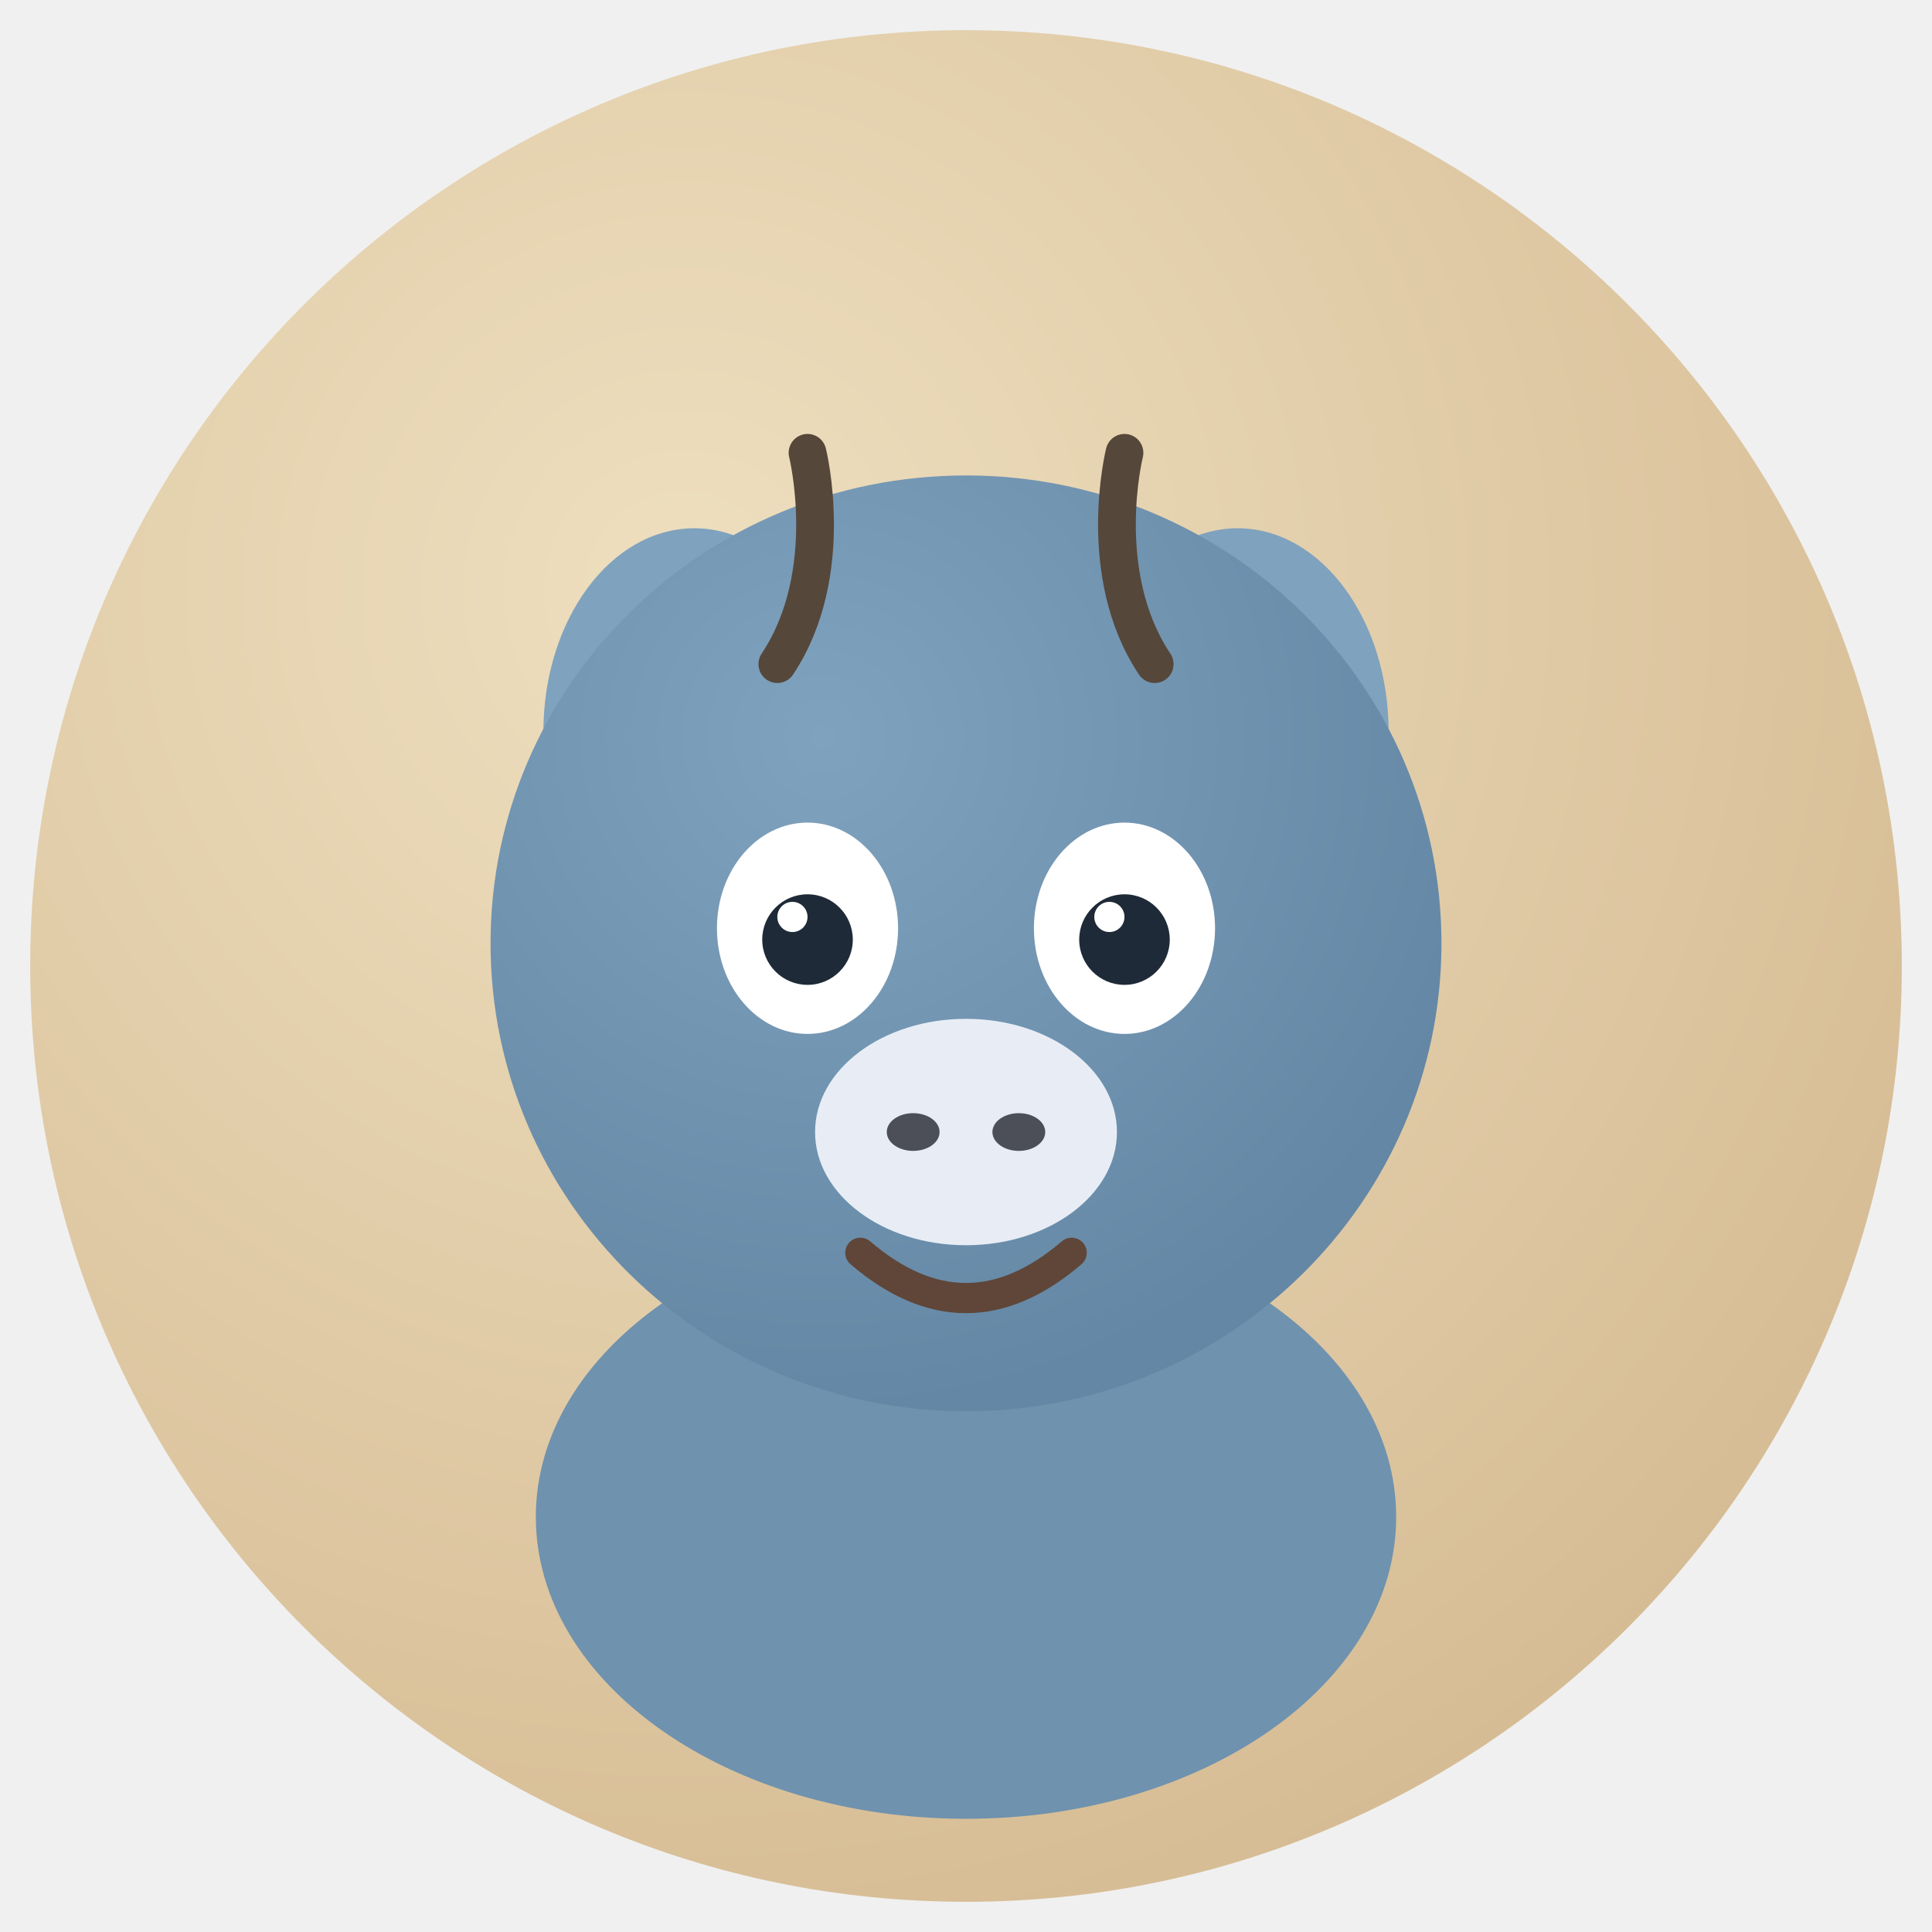
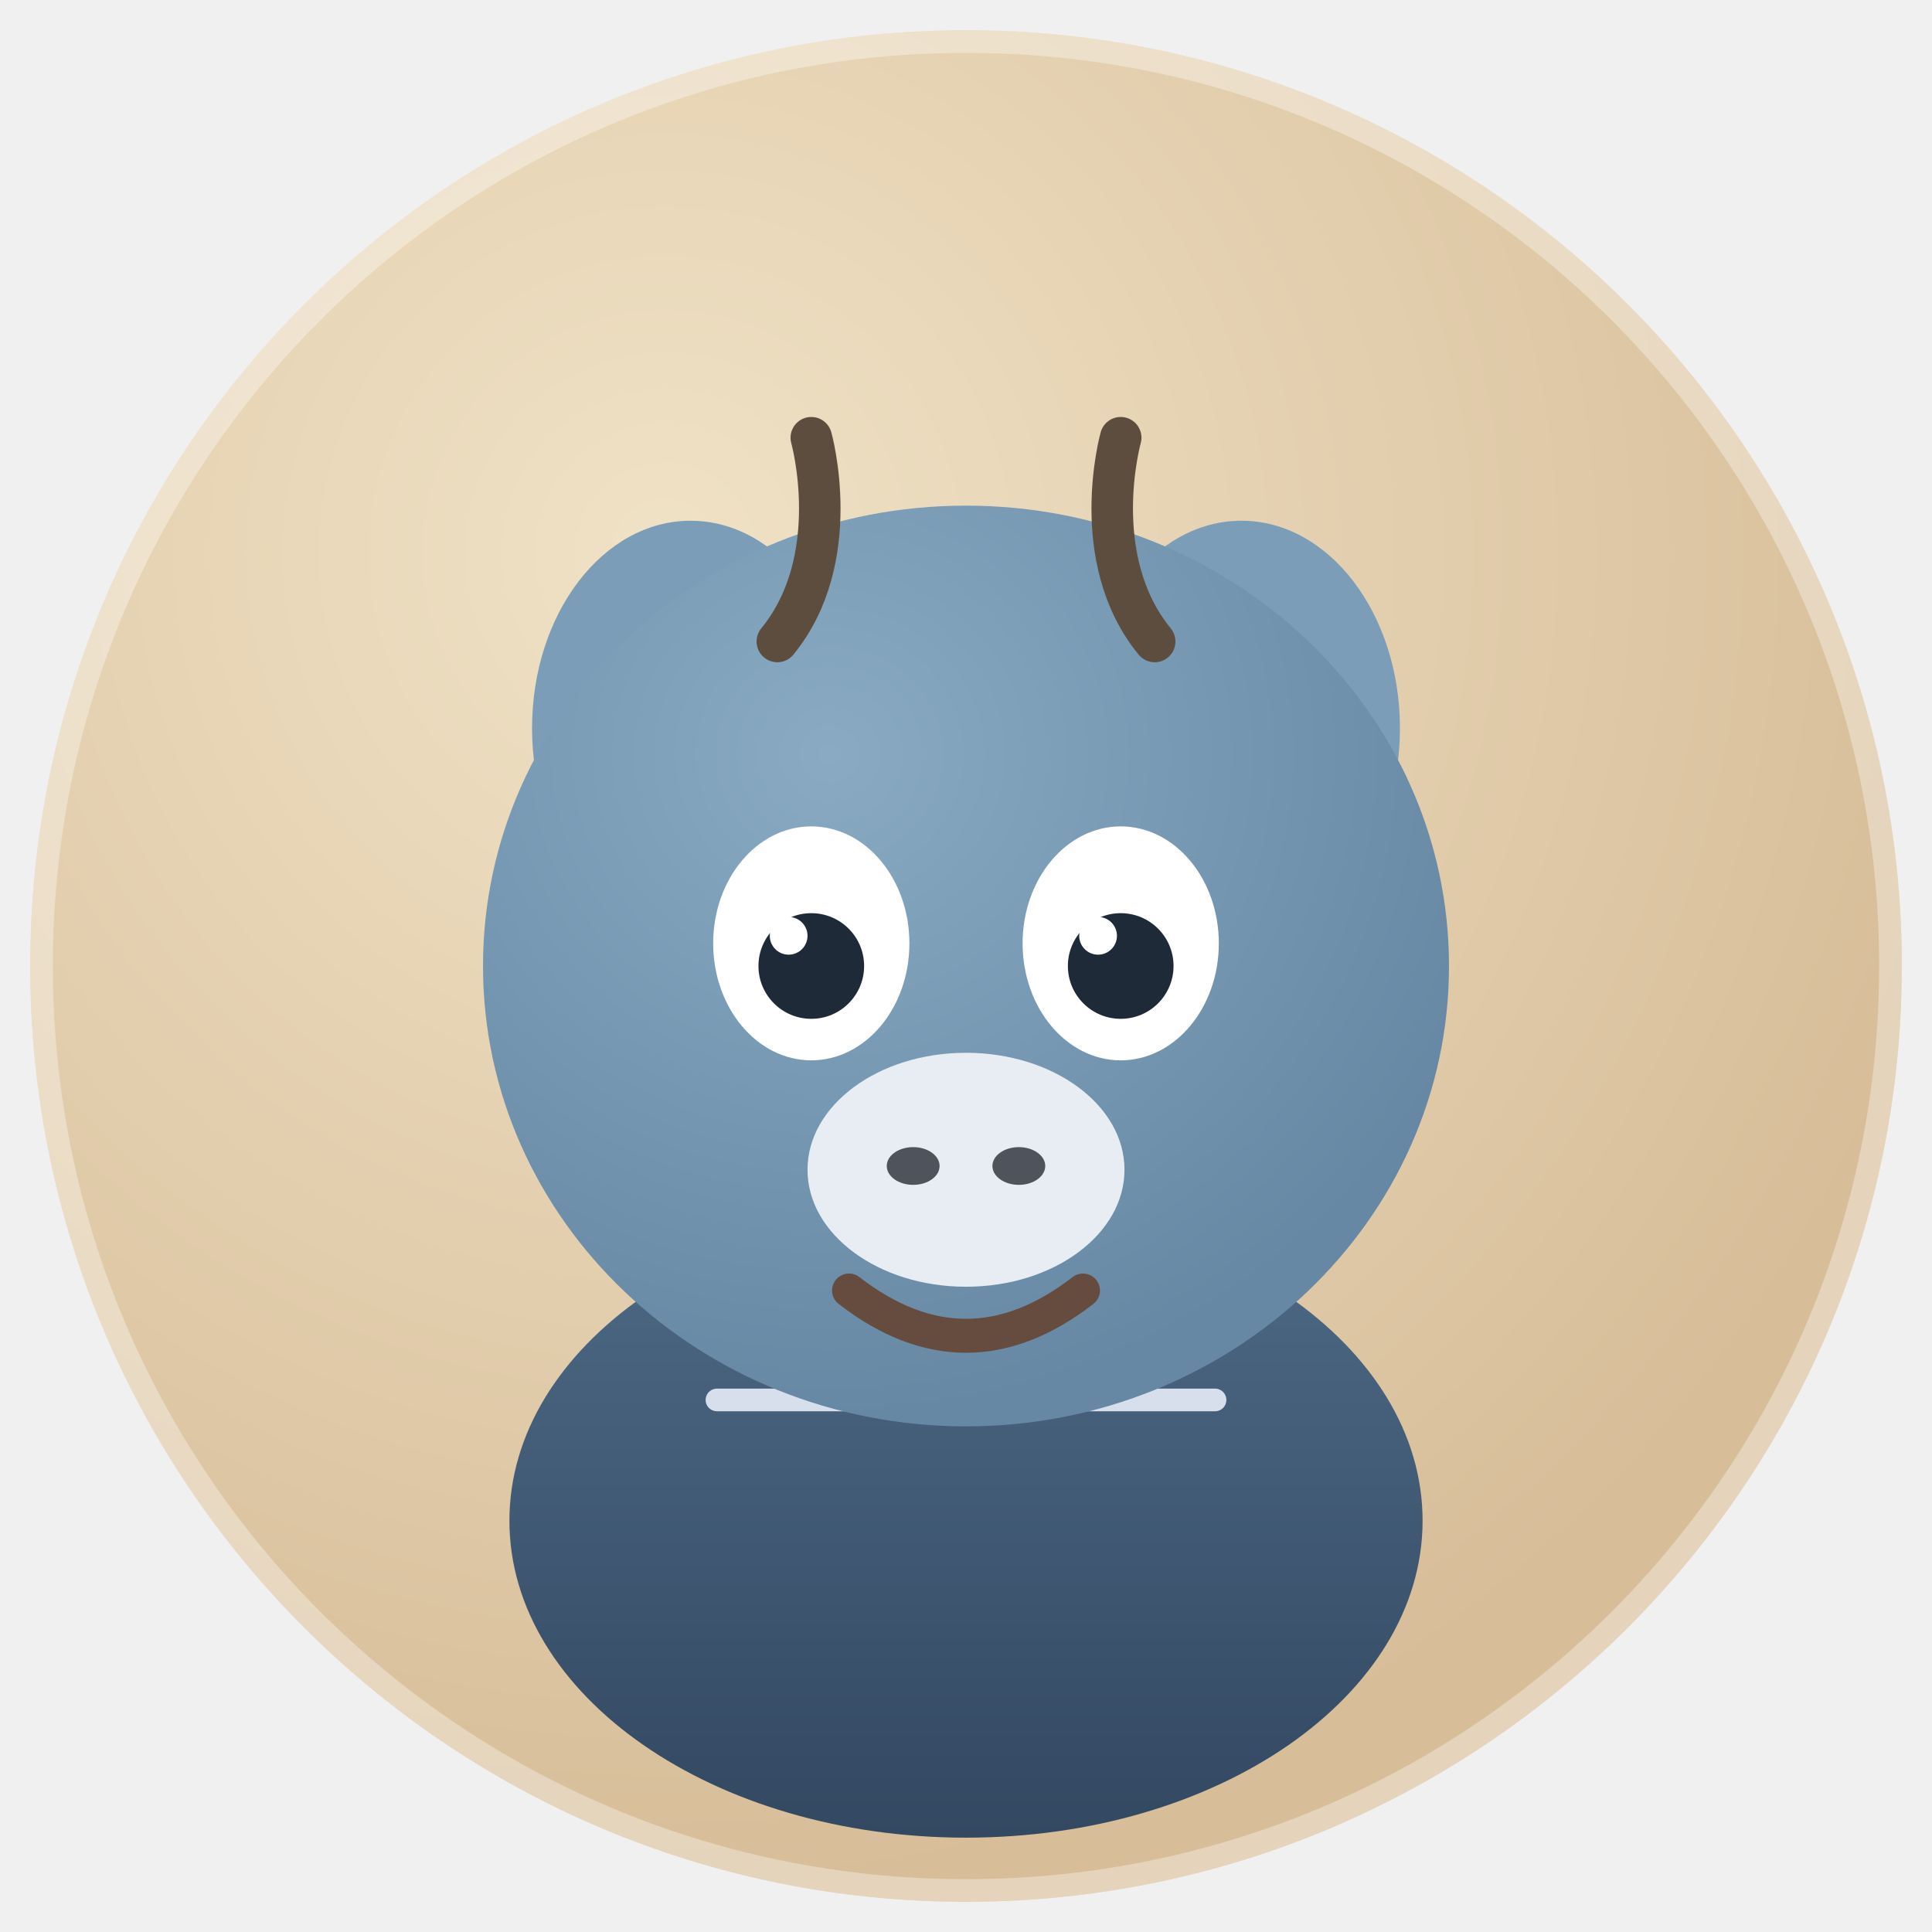
- <svg xmlns="http://www.w3.org/2000/svg" viewBox="0 0 512 512" role="img" aria-label="Nilgai portrait">
+ <svg xmlns="http://www.w3.org/2000/svg" viewBox="0 0 1024 1024" role="img" aria-label="Nilgai character sheet">
  <defs>
-     <radialGradient id="bg" cx="35%" cy="30%" r="75%">
-       <stop offset="0%" stop-color="#eedfbf" />
-       <stop offset="100%" stop-color="#d6bc94" />
+     <radialGradient id="bg" cx="34%" cy="28%" r="72%">
+       <stop offset="0%" stop-color="#f0e2c6" />
+       <stop offset="100%" stop-color="#d7bd98" />
    </radialGradient>
-     <radialGradient id="fur" cx="35%" cy="28%" r="72%">
-       <stop offset="0%" stop-color="#7fa2be" />
-       <stop offset="100%" stop-color="#6487a5" />
+     <radialGradient id="fur" cx="36%" cy="27%" r="72%">
+       <stop offset="0%" stop-color="#89aac2" />
+       <stop offset="100%" stop-color="#6688a4" />
    </radialGradient>
+     <linearGradient id="academic" x1="0" y1="0" x2="0" y2="1">
+       <stop offset="0%" stop-color="#4e6a86" />
+       <stop offset="100%" stop-color="#334861" />
+     </linearGradient>
  </defs>
-   <circle cx="256" cy="256" r="248" fill="url(#bg)" />
-   <ellipse cx="256" cy="402" rx="114" ry="80" fill="#6f92ae" />
-   <ellipse cx="184" cy="194" rx="40" ry="54" fill="#7fa2be" />
-   <ellipse cx="328" cy="194" rx="40" ry="54" fill="#7fa2be" />
-   <ellipse cx="256" cy="250" rx="126" ry="124" fill="url(#fur)" />
-   <path d="M214 120c0 0 8 32-8 56" fill="none" stroke="#55473a" stroke-width="10" stroke-linecap="round" />
-   <path d="M298 120c0 0-8 32 8 56" fill="none" stroke="#55473a" stroke-width="10" stroke-linecap="round" />
-   <ellipse cx="214" cy="246" rx="24" ry="28" fill="#fff" />
-   <ellipse cx="298" cy="246" rx="24" ry="28" fill="#fff" />
-   <circle cx="214" cy="249" r="12" fill="#1f2a38" />
-   <circle cx="298" cy="249" r="12" fill="#1f2a38" />
-   <circle cx="210" cy="243" r="4" fill="#fff" />
-   <circle cx="294" cy="243" r="4" fill="#fff" />
-   <ellipse cx="256" cy="300" rx="40" ry="30" fill="#e8edf5" />
-   <ellipse cx="242" cy="300" rx="7" ry="5" fill="#4c4f57" />
-   <ellipse cx="270" cy="300" rx="7" ry="5" fill="#4c4f57" />
-   <path d="M228 332q28 24 56 0" fill="none" stroke="#5f4638" stroke-width="8" stroke-linecap="round" />
+   <circle cx="512" cy="512" r="496" fill="url(#bg)" />
+   <circle cx="512" cy="512" r="490" fill="none" stroke="#ffffff" stroke-opacity="0.34" stroke-width="12" />
+   <ellipse cx="512" cy="806" rx="242" ry="168" fill="url(#academic)" />
+   <path d="M380 742h264" stroke="#d7dfec" stroke-width="12" stroke-linecap="round" />
+   <ellipse cx="366" cy="386" rx="84" ry="110" fill="#7b9db8" />
+   <ellipse cx="658" cy="386" rx="84" ry="110" fill="#7b9db8" />
+   <ellipse cx="512" cy="512" rx="256" ry="244" fill="url(#fur)" />
+   <path d="M430 232c0 0 18 64-18 108" fill="none" stroke="#5d4d3f" stroke-width="22" stroke-linecap="round" />
+   <path d="M594 232c0 0-18 64 18 108" fill="none" stroke="#5d4d3f" stroke-width="22" stroke-linecap="round" />
+   <ellipse cx="430" cy="500" rx="52" ry="62" fill="#ffffff" />
+   <ellipse cx="594" cy="500" rx="52" ry="62" fill="#ffffff" />
+   <circle cx="430" cy="512" r="28" fill="#1f2a38" />
+   <circle cx="594" cy="512" r="28" fill="#1f2a38" />
+   <circle cx="418" cy="496" r="10" fill="#ffffff" />
+   <circle cx="582" cy="496" r="10" fill="#ffffff" />
+   <ellipse cx="512" cy="620" rx="84" ry="62" fill="#e8edf4" />
+   <ellipse cx="484" cy="618" rx="14" ry="10" fill="#4f535c" />
+   <ellipse cx="540" cy="618" rx="14" ry="10" fill="#4f535c" />
+   <path d="M450 684q62 48 124 0" fill="none" stroke="#654c3f" stroke-width="18" stroke-linecap="round" />
</svg>
